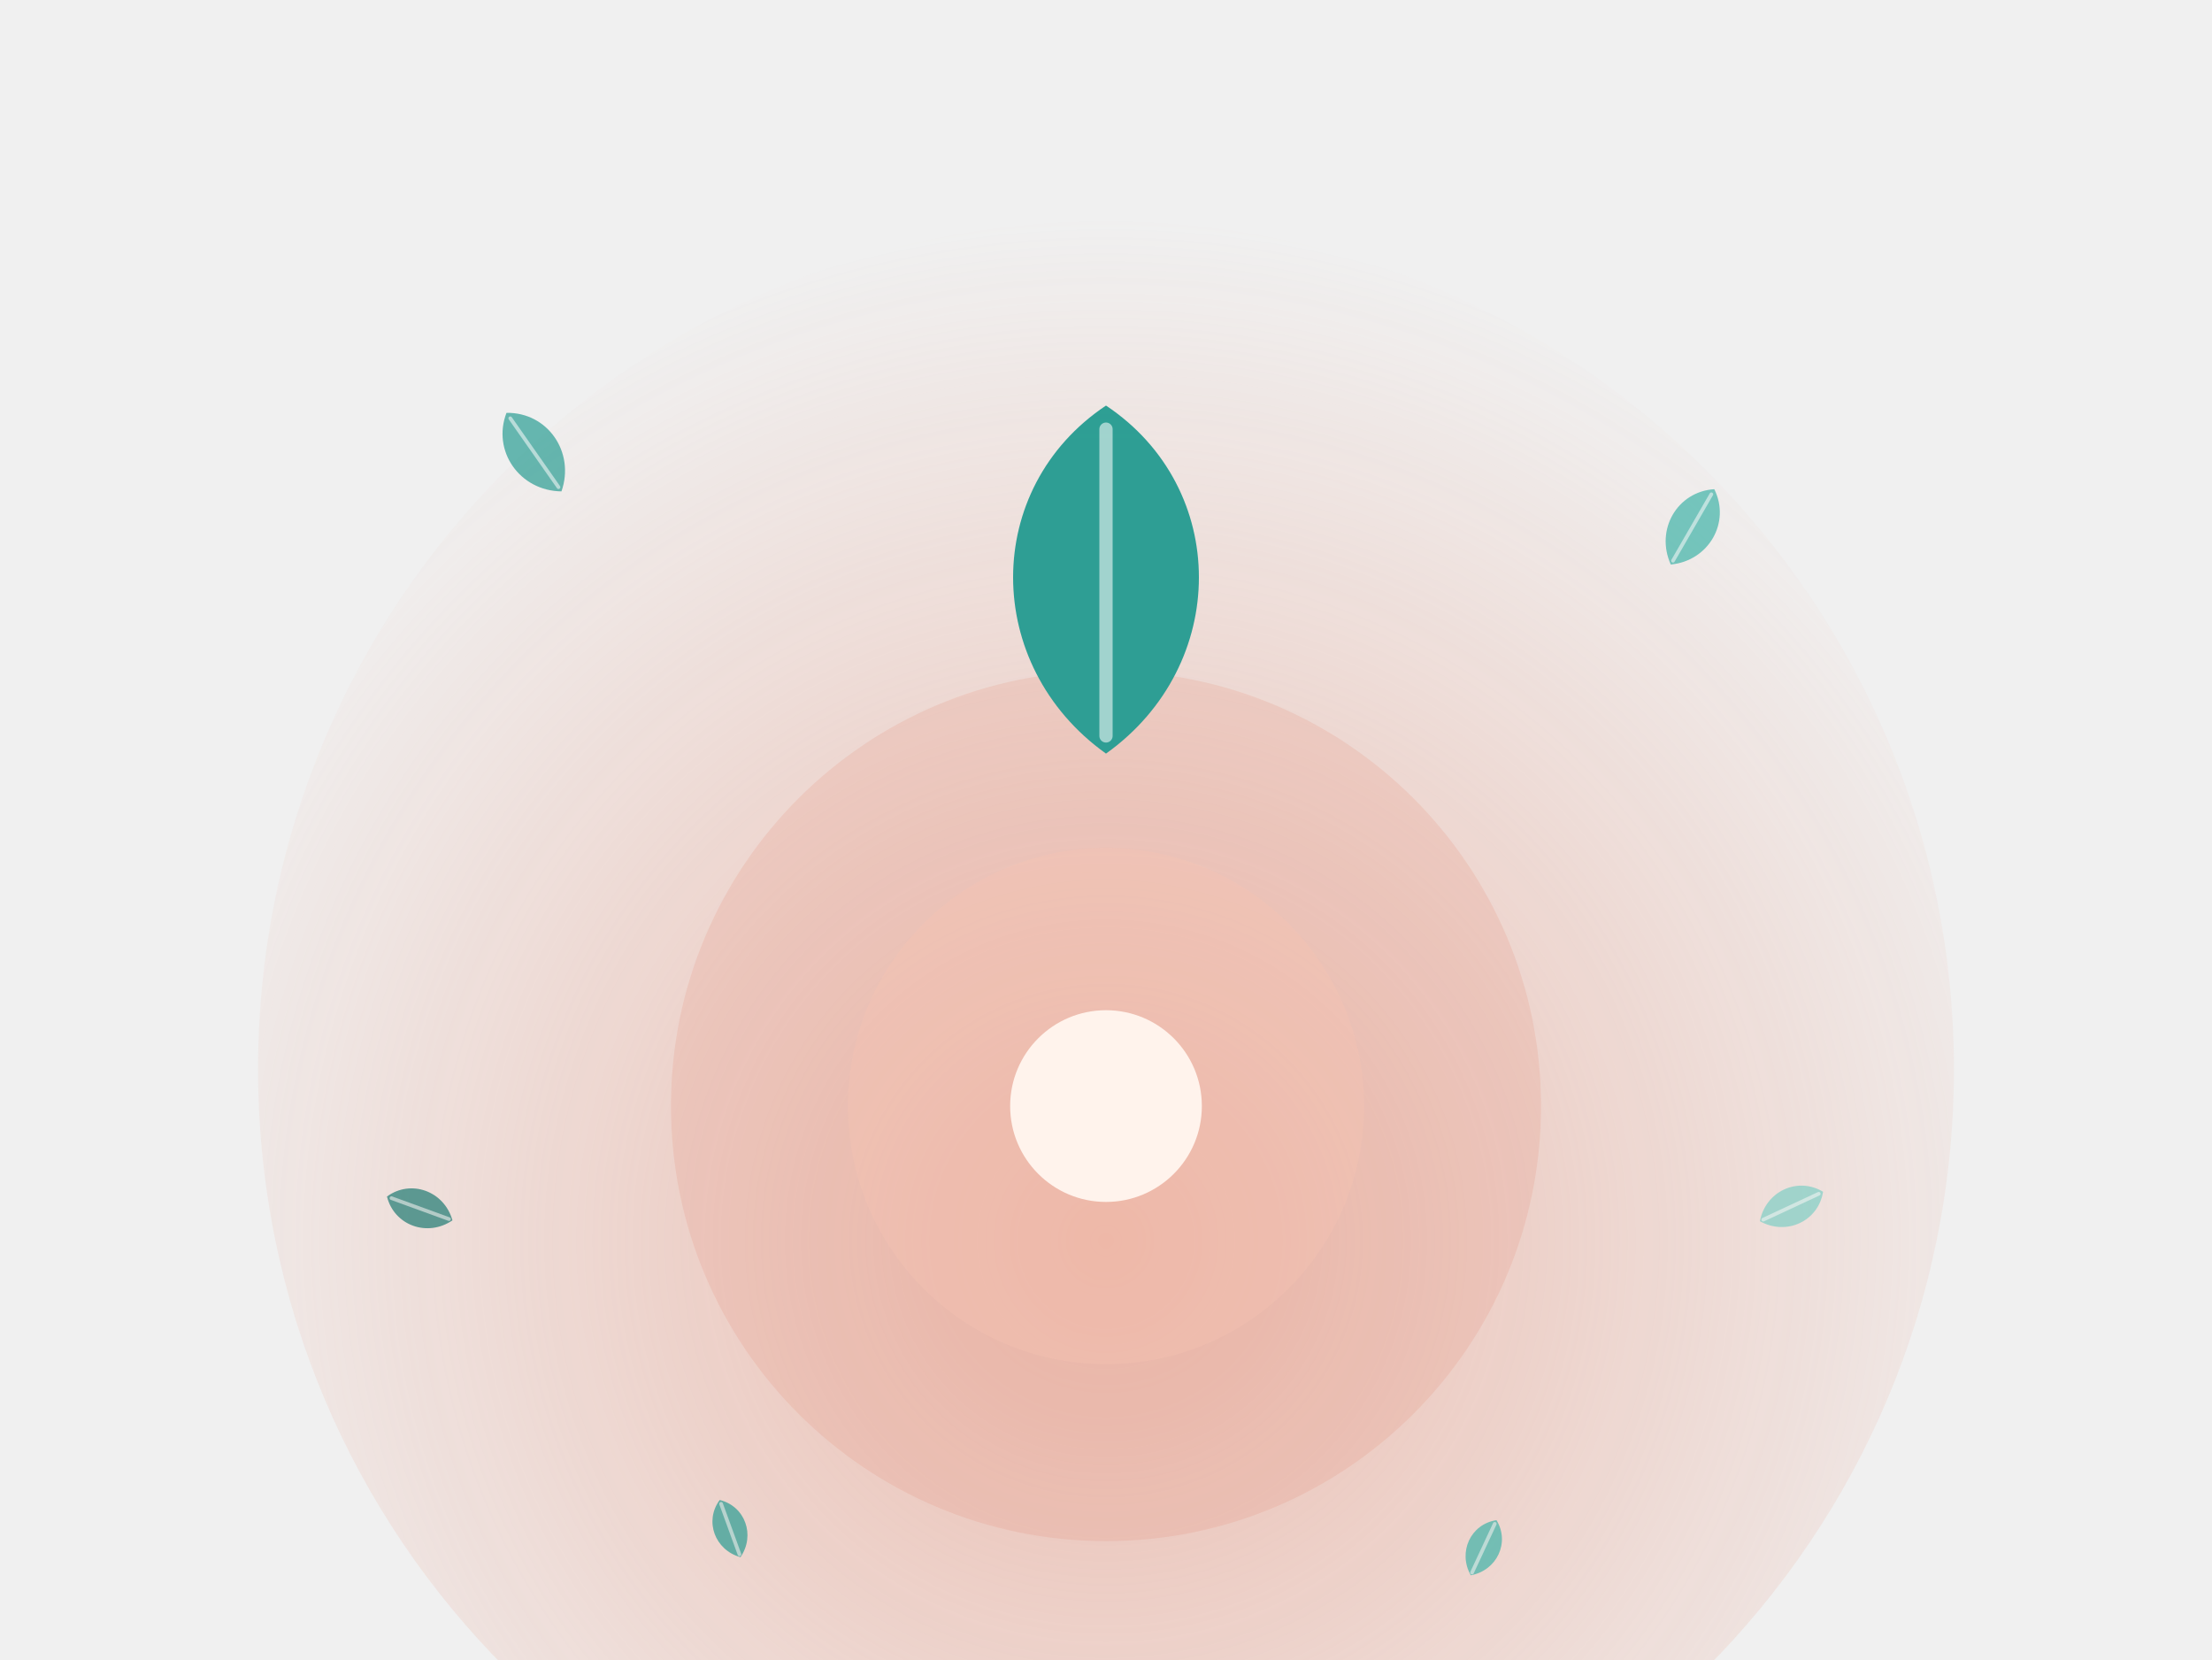
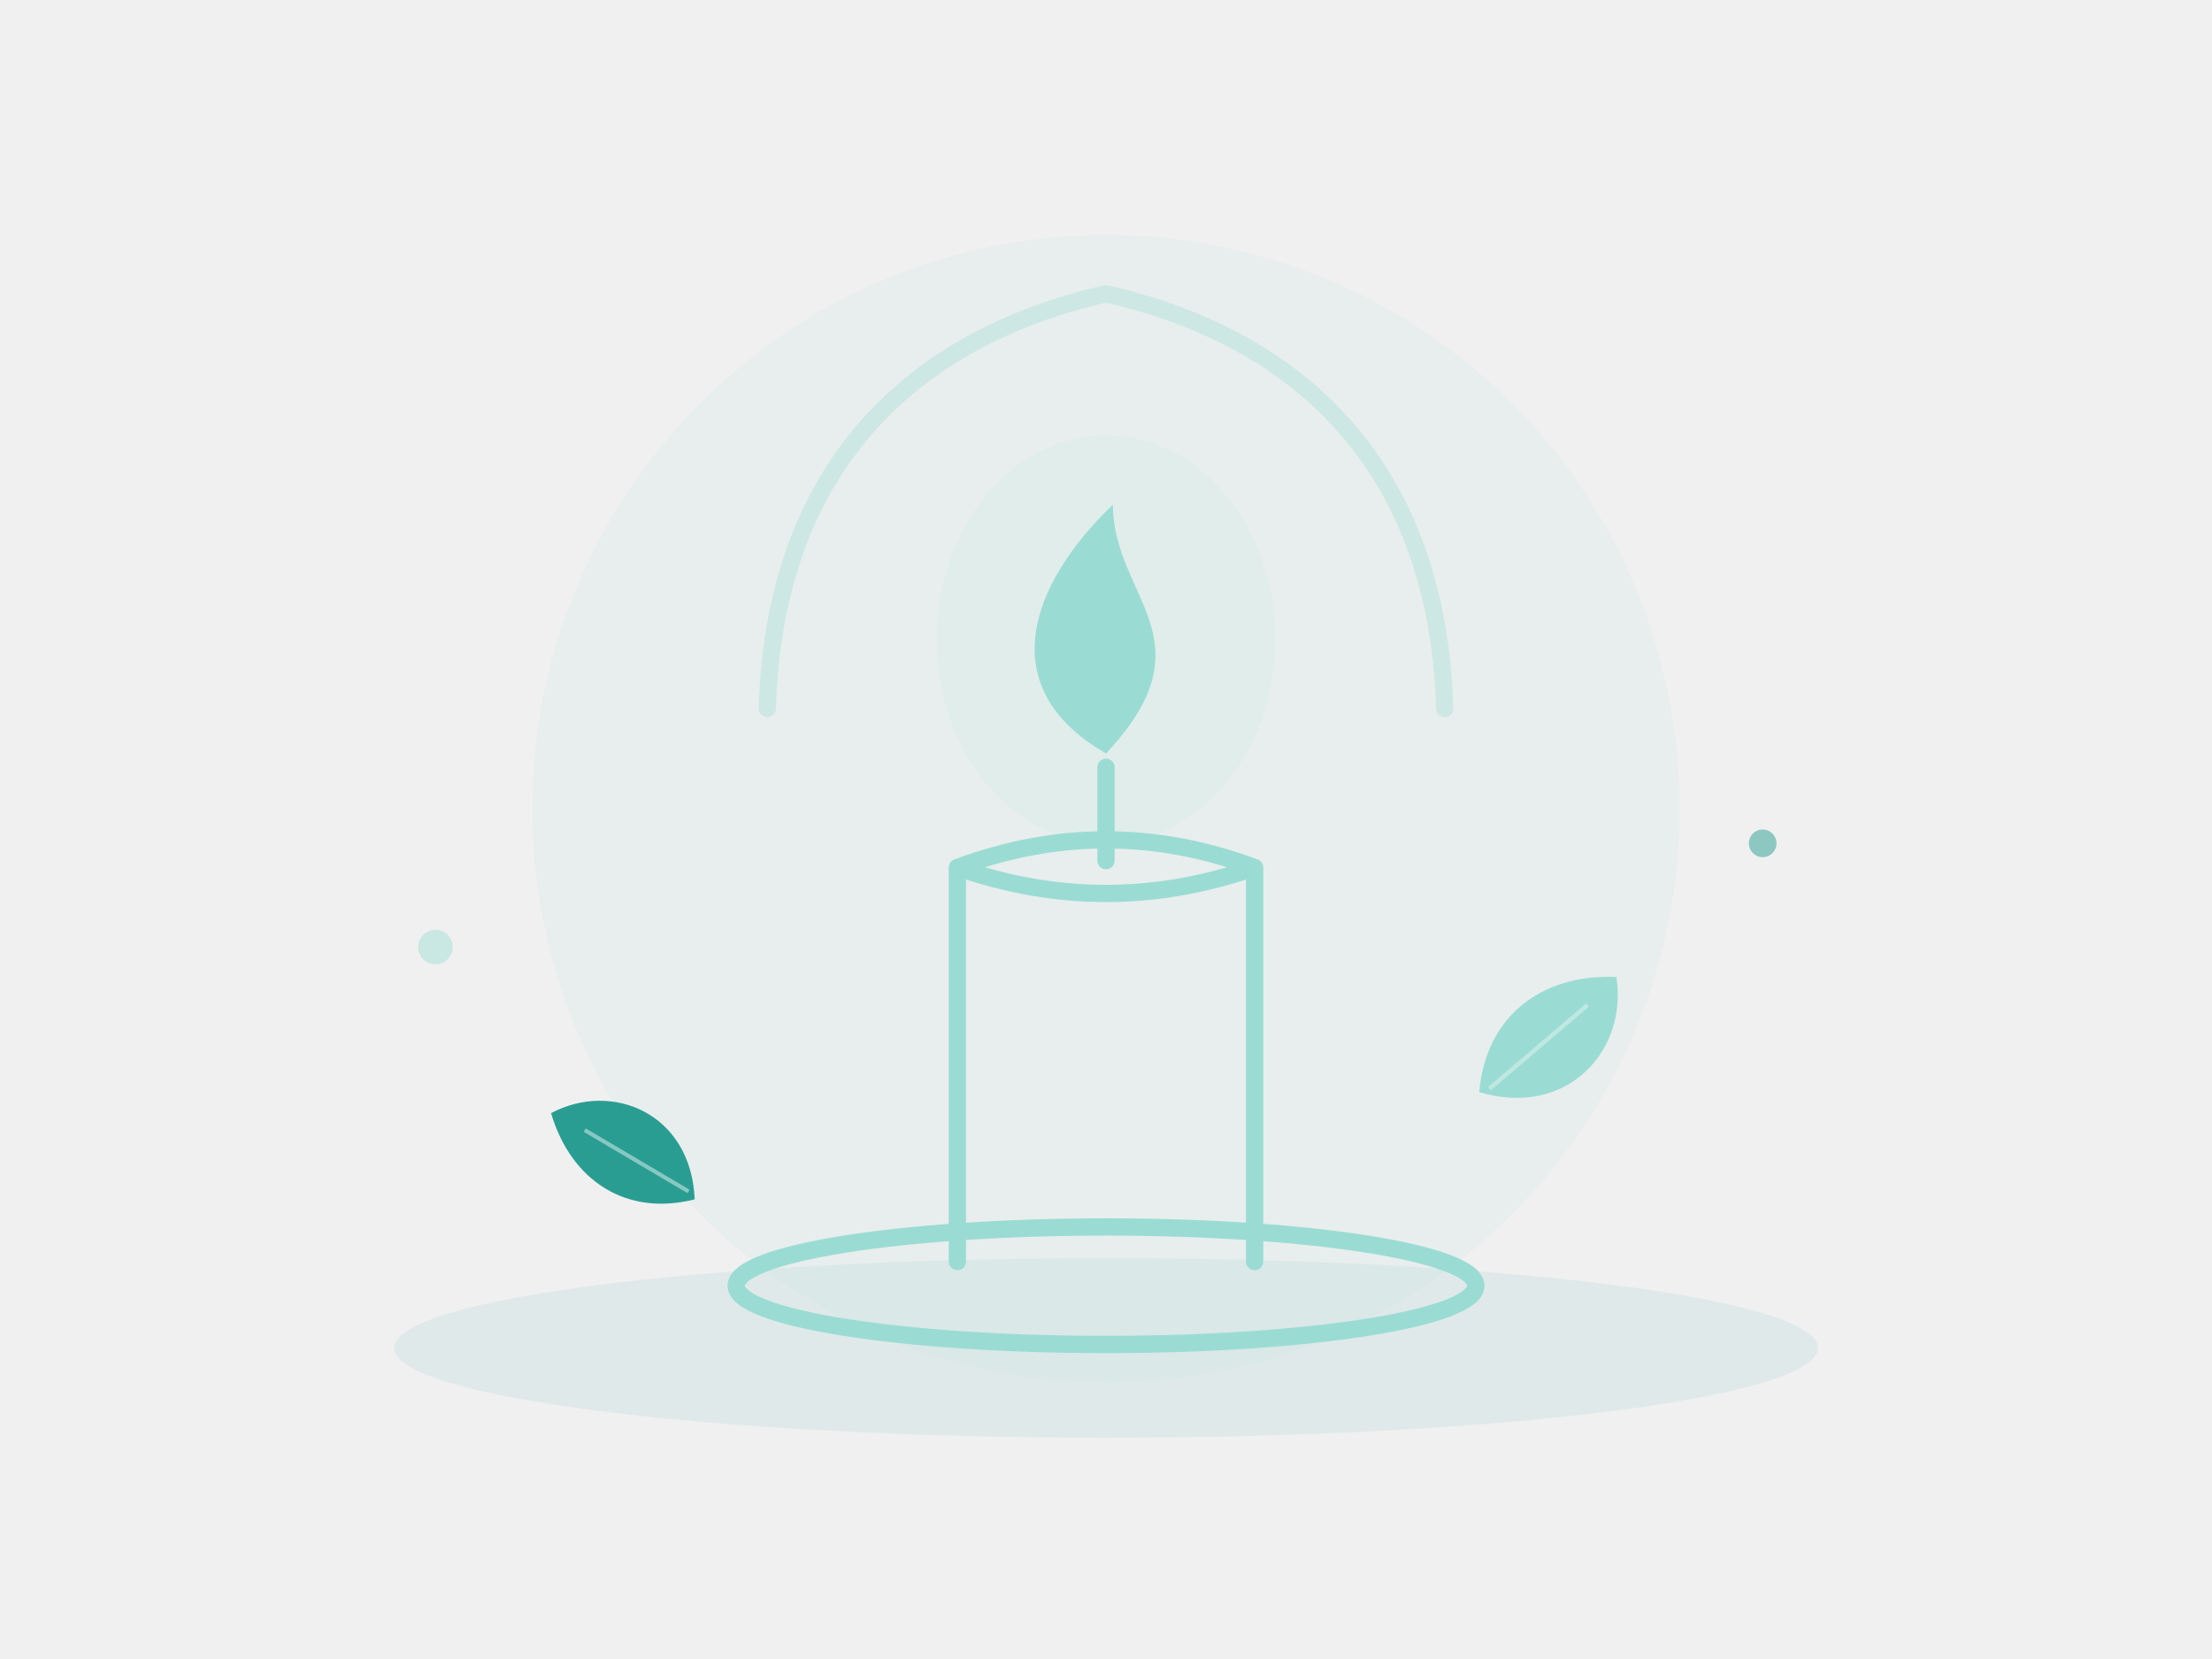
- <svg xmlns="http://www.w3.org/2000/svg" viewBox="0 0 600 450" aria-hidden="true">
-   <defs>
-     <radialGradient id="gw" cx="50%" cy="60%" r="60%">
-       <stop offset="0" stop-color="#E6896F" stop-opacity=".5" />
-       <stop offset="1" stop-color="#E6896F" stop-opacity="0" />
-     </radialGradient>
-   </defs>
-   <circle cx="300" cy="290" r="230" fill="url(#gw)" />
-   <circle cx="300" cy="300" r="118" fill="#E6896F" fill-opacity=".18" />
-   <circle cx="300" cy="300" r="70" fill="#F5C4B3" fill-opacity=".35" />
-   <circle cx="300" cy="300" r="26" fill="#FFF3EC" />
-   <g transform="translate(300.0,190.0) rotate(0.0)" opacity="0.98">
-     <path d="M0,-80.0 C33.6,-57.6 33.6,-9.6 0,14.4 C-33.6,-9.6 -33.6,-57.6 0,-80.0Z" fill="#2A9D93" />
-     <path d="M0,-73.6 L0,9.6" stroke="#fff" stroke-opacity=".55" stroke-width="3.6" stroke-linecap="round" />
+ <svg xmlns="http://www.w3.org/2000/svg" viewBox="0 0 640 480" aria-hidden="true" focusable="false">
+   <ellipse cx="320" cy="390" rx="206" ry="26" fill="#2A9D93" opacity=".08" />
+   <circle cx="320" cy="234" r="166" fill="#9ADCD3" opacity=".09" />
+   <g fill="none" stroke="#9ADCD3" stroke-width="5" stroke-linecap="round" stroke-linejoin="round">
+     <ellipse cx="320" cy="372" rx="107" ry="17" />
+     <path d="M277 365V251Q320 266 363 251V365M277 251Q320 235 363 251M320 249V222" />
+     <path d="M222 205C224 136 263 98 320 85C377 98 416 136 418 205" opacity=".35" />
  </g>
-   <g transform="translate(150.0,130.0) rotate(-35.0)" opacity="0.7">
-     <path d="M0,-22.0 C9.2,-15.8 9.2,-2.6 0,4.0 C-9.2,-2.6 -9.2,-15.8 0,-22.0Z" fill="#2A9D93" />
-     <path d="M0,-20.2 L0,2.6" stroke="#fff" stroke-opacity=".55" stroke-width="1.0" stroke-linecap="round" />
+   <g transform="translate(201 347) rotate(-38) scale(0.58)" fill="#2A9D93">
+     <path d="M0 0C-32-14-43-45-30-78C4-72 25-35 0 0Z" />
+     <path d="M0-5L-22-61" stroke="#E3F3F1" stroke-width="2" opacity=".5" />
  </g>
-   <g transform="translate(455.0,150.0) rotate(30.0)" opacity="0.7">
-     <path d="M0,-20.0 C8.4,-14.4 8.4,-2.4 0,3.6 C-8.4,-2.4 -8.4,-14.4 0,-20.0Z" fill="#3FB3A8" />
-     <path d="M0,-18.4 L0,2.4" stroke="#fff" stroke-opacity=".55" stroke-width="1.0" stroke-linecap="round" />
+   <g transform="translate(428 316) rotate(71) scale(0.62)" fill="#9ADCD3">
+     <path d="M0 0C-32-14-43-45-30-78C4-72 25-35 0 0Z" />
+     <path d="M0-5L-22-61" stroke="#E3F3F1" stroke-width="2" opacity=".5" />
  </g>
-   <g transform="translate(120.0,330.0) rotate(-70.0)" opacity="0.7">
-     <path d="M0,-16.0 C6.7,-11.5 6.7,-1.9 0,2.9 C-6.7,-1.9 -6.7,-11.5 0,-16.0Z" fill="#1E7A72" />
-     <path d="M0,-14.7 L0,1.9" stroke="#fff" stroke-opacity=".55" stroke-width="1.0" stroke-linecap="round" />
-   </g>
-   <g transform="translate(480.0,330.0) rotate(65.0)" opacity="0.7">
-     <path d="M0,-16.0 C6.7,-11.5 6.7,-1.9 0,2.9 C-6.7,-1.9 -6.7,-11.5 0,-16.0Z" fill="#7FCFC5" />
-     <path d="M0,-14.7 L0,1.9" stroke="#fff" stroke-opacity=".55" stroke-width="1.0" stroke-linecap="round" />
-   </g>
-   <g transform="translate(200.0,420.0) rotate(-20.0)" opacity="0.7">
-     <path d="M0,-14.0 C5.9,-10.1 5.9,-1.7 0,2.5 C-5.9,-1.7 -5.9,-10.1 0,-14.0Z" fill="#2A9D93" />
-     <path d="M0,-12.9 L0,1.7" stroke="#fff" stroke-opacity=".55" stroke-width="1.0" stroke-linecap="round" />
-   </g>
-   <g transform="translate(400.0,425.0) rotate(25.0)" opacity="0.7">
-     <path d="M0,-14.0 C5.9,-10.1 5.9,-1.7 0,2.5 C-5.9,-1.7 -5.9,-10.1 0,-14.0Z" fill="#3FB3A8" />
-     <path d="M0,-12.9 L0,1.7" stroke="#fff" stroke-opacity=".55" stroke-width="1.0" stroke-linecap="round" />
-   </g>
+   <path d="M320 218C287 199 298 169 322 146C322 173 351 185 320 218Z" fill="#9ADCD3" />
+   <ellipse cx="320" cy="185" rx="49" ry="59" fill="#9ADCD3" opacity=".09" />
+   <circle cx="126" cy="274" r="5" fill="#9ADCD3" opacity=".45" />
+   <circle cx="510" cy="244" r="4" fill="#2A9D93" opacity=".5" />
</svg>
